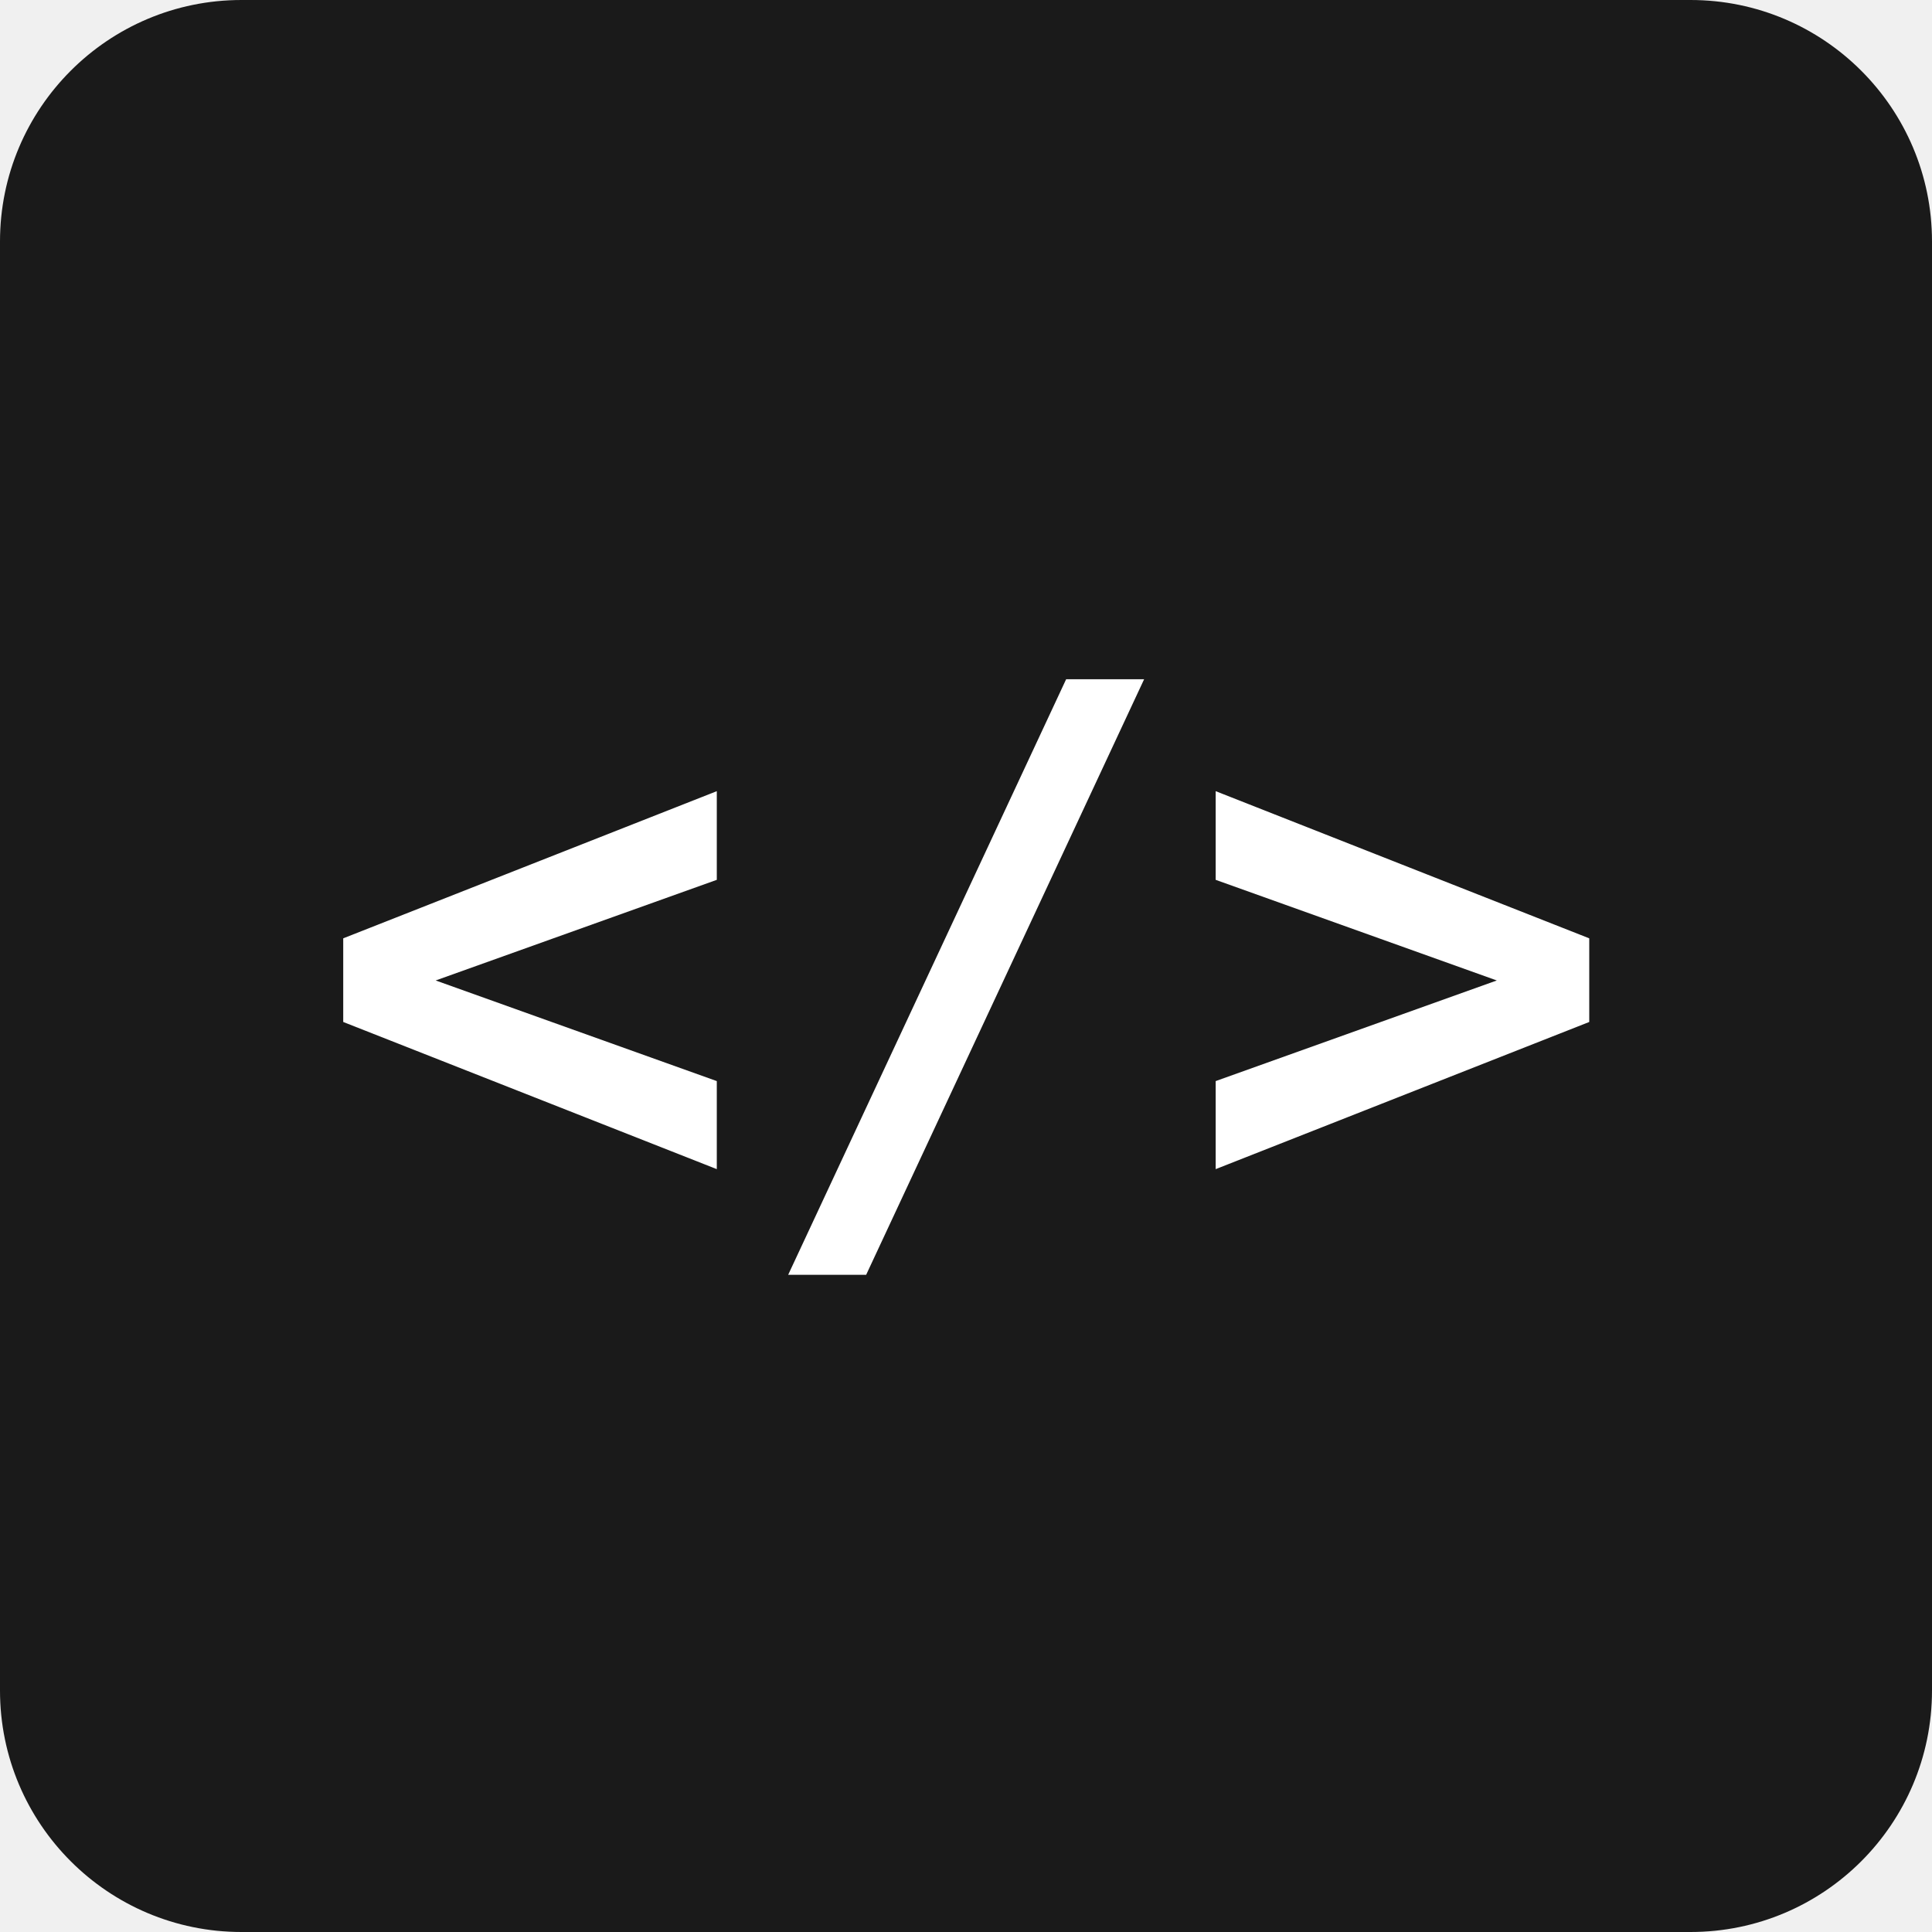
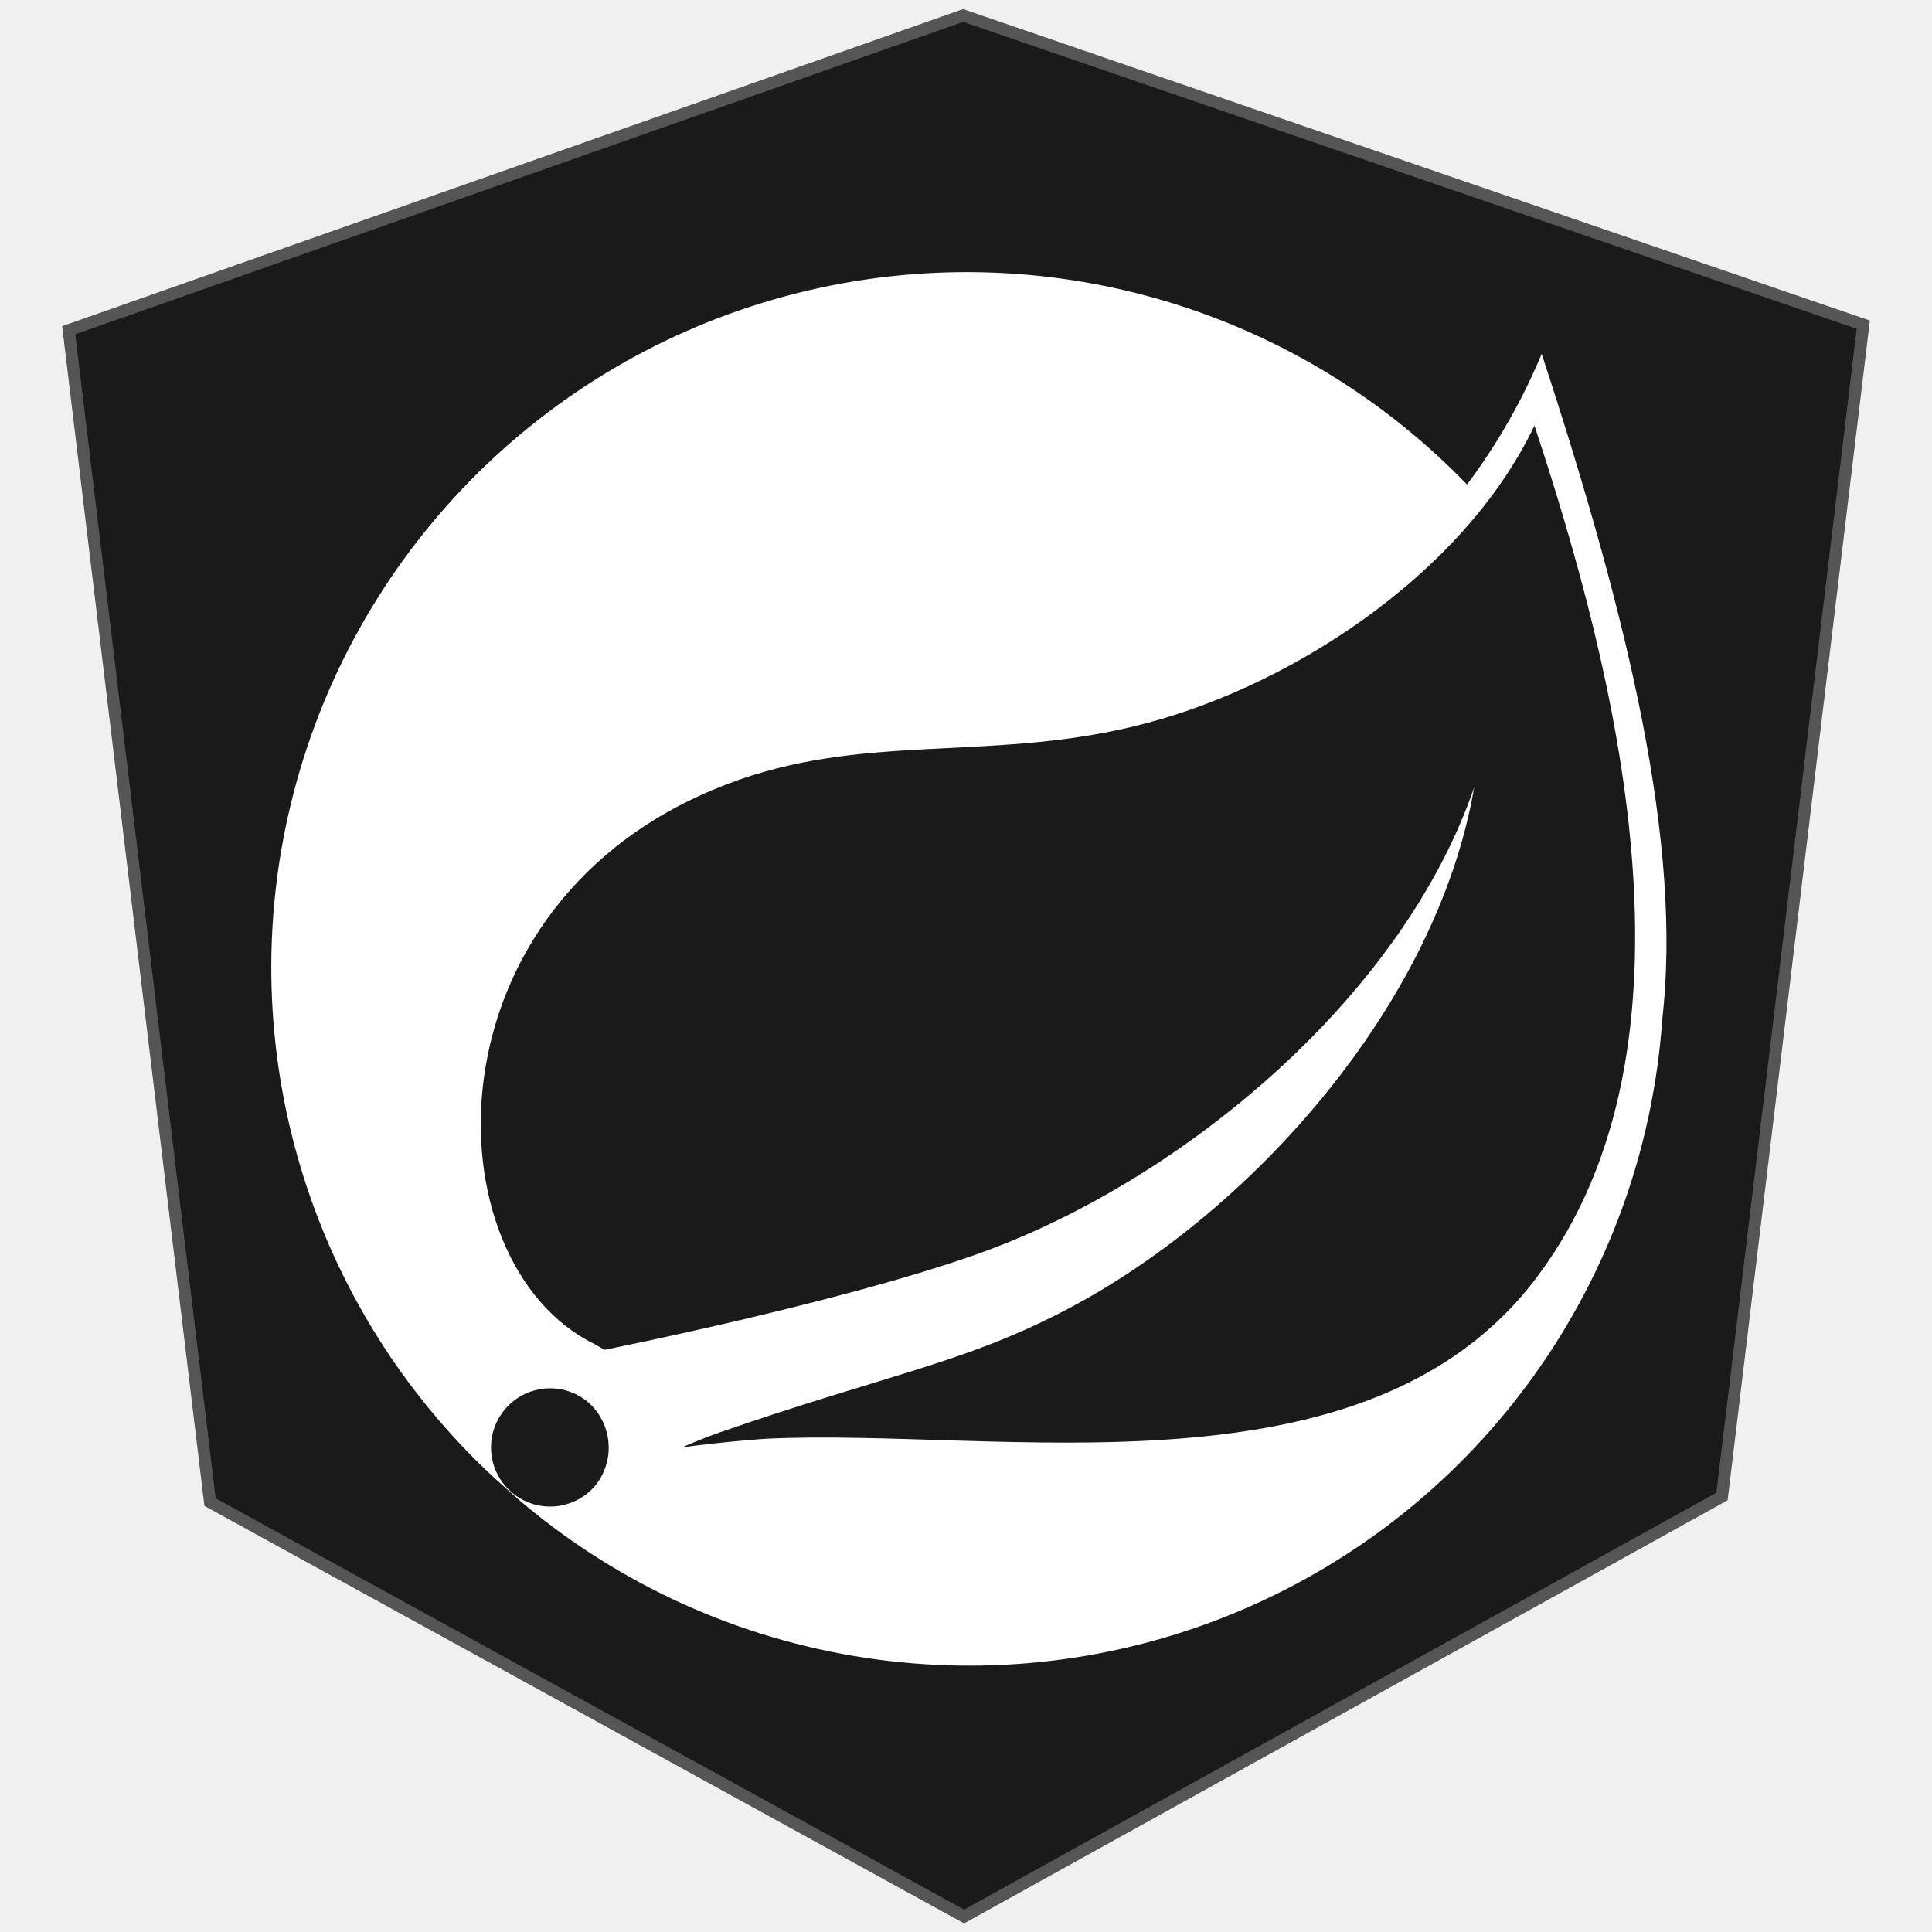
- <svg xmlns="http://www.w3.org/2000/svg" viewBox="0 0 48 48">
-   <rect width="48" height="48" rx="6" fill="#1a1a1a" />
-   <text x="24" y="30" font-family="monospace" font-size="18" font-weight="bold" fill="#fff" text-anchor="middle">&lt;/&gt;</text>
+ <svg xmlns="http://www.w3.org/2000/svg" viewBox="0 0 128 128">
+   <path d="M63.81 1.026L4.553 21.88l9.363 77.637 49.957 27.457 50.214-27.828 9.36-77.635z" fill="#1a1a1a" stroke="#555" stroke-width="0.8" />
+   <g transform="translate(18, 18) scale(3.85)">
+     <path d="M21.854 1.416a10.45 10.45 0 0 1-1.284 2.247A11.967 11.967 0 1 0 3.852 20.776l.445.395a11.954 11.954 0 0 0 19.632-8.297c.346-3.013-.568-6.865-2.074-11.458zM5.58 20.875a1.017 1.017 0 1 1-.148-1.432 1.04 1.04 0 0 1 .148 1.432zm16.199-3.581c-2.938 3.926-9.26 2.593-13.285 2.79 0 0-.716.049-1.432.148 0 0 .272-.123.617-.247 2.84-.988 4.173-1.185 5.902-2.074 3.235-1.655 6.47-5.284 7.112-9.038-1.235 3.605-4.988 6.717-8.396 7.976-2.346.864-6.569 1.704-6.569 1.704l-.173-.099c-2.865-1.408-2.963-7.63 2.272-9.631 2.297-.889 4.47-.395 6.964-.988 2.642-.617 5.704-2.593 6.939-5.186 1.383 4.173 3.062 10.643.049 14.643z" fill="#fff" />
+   </g>
</svg>
